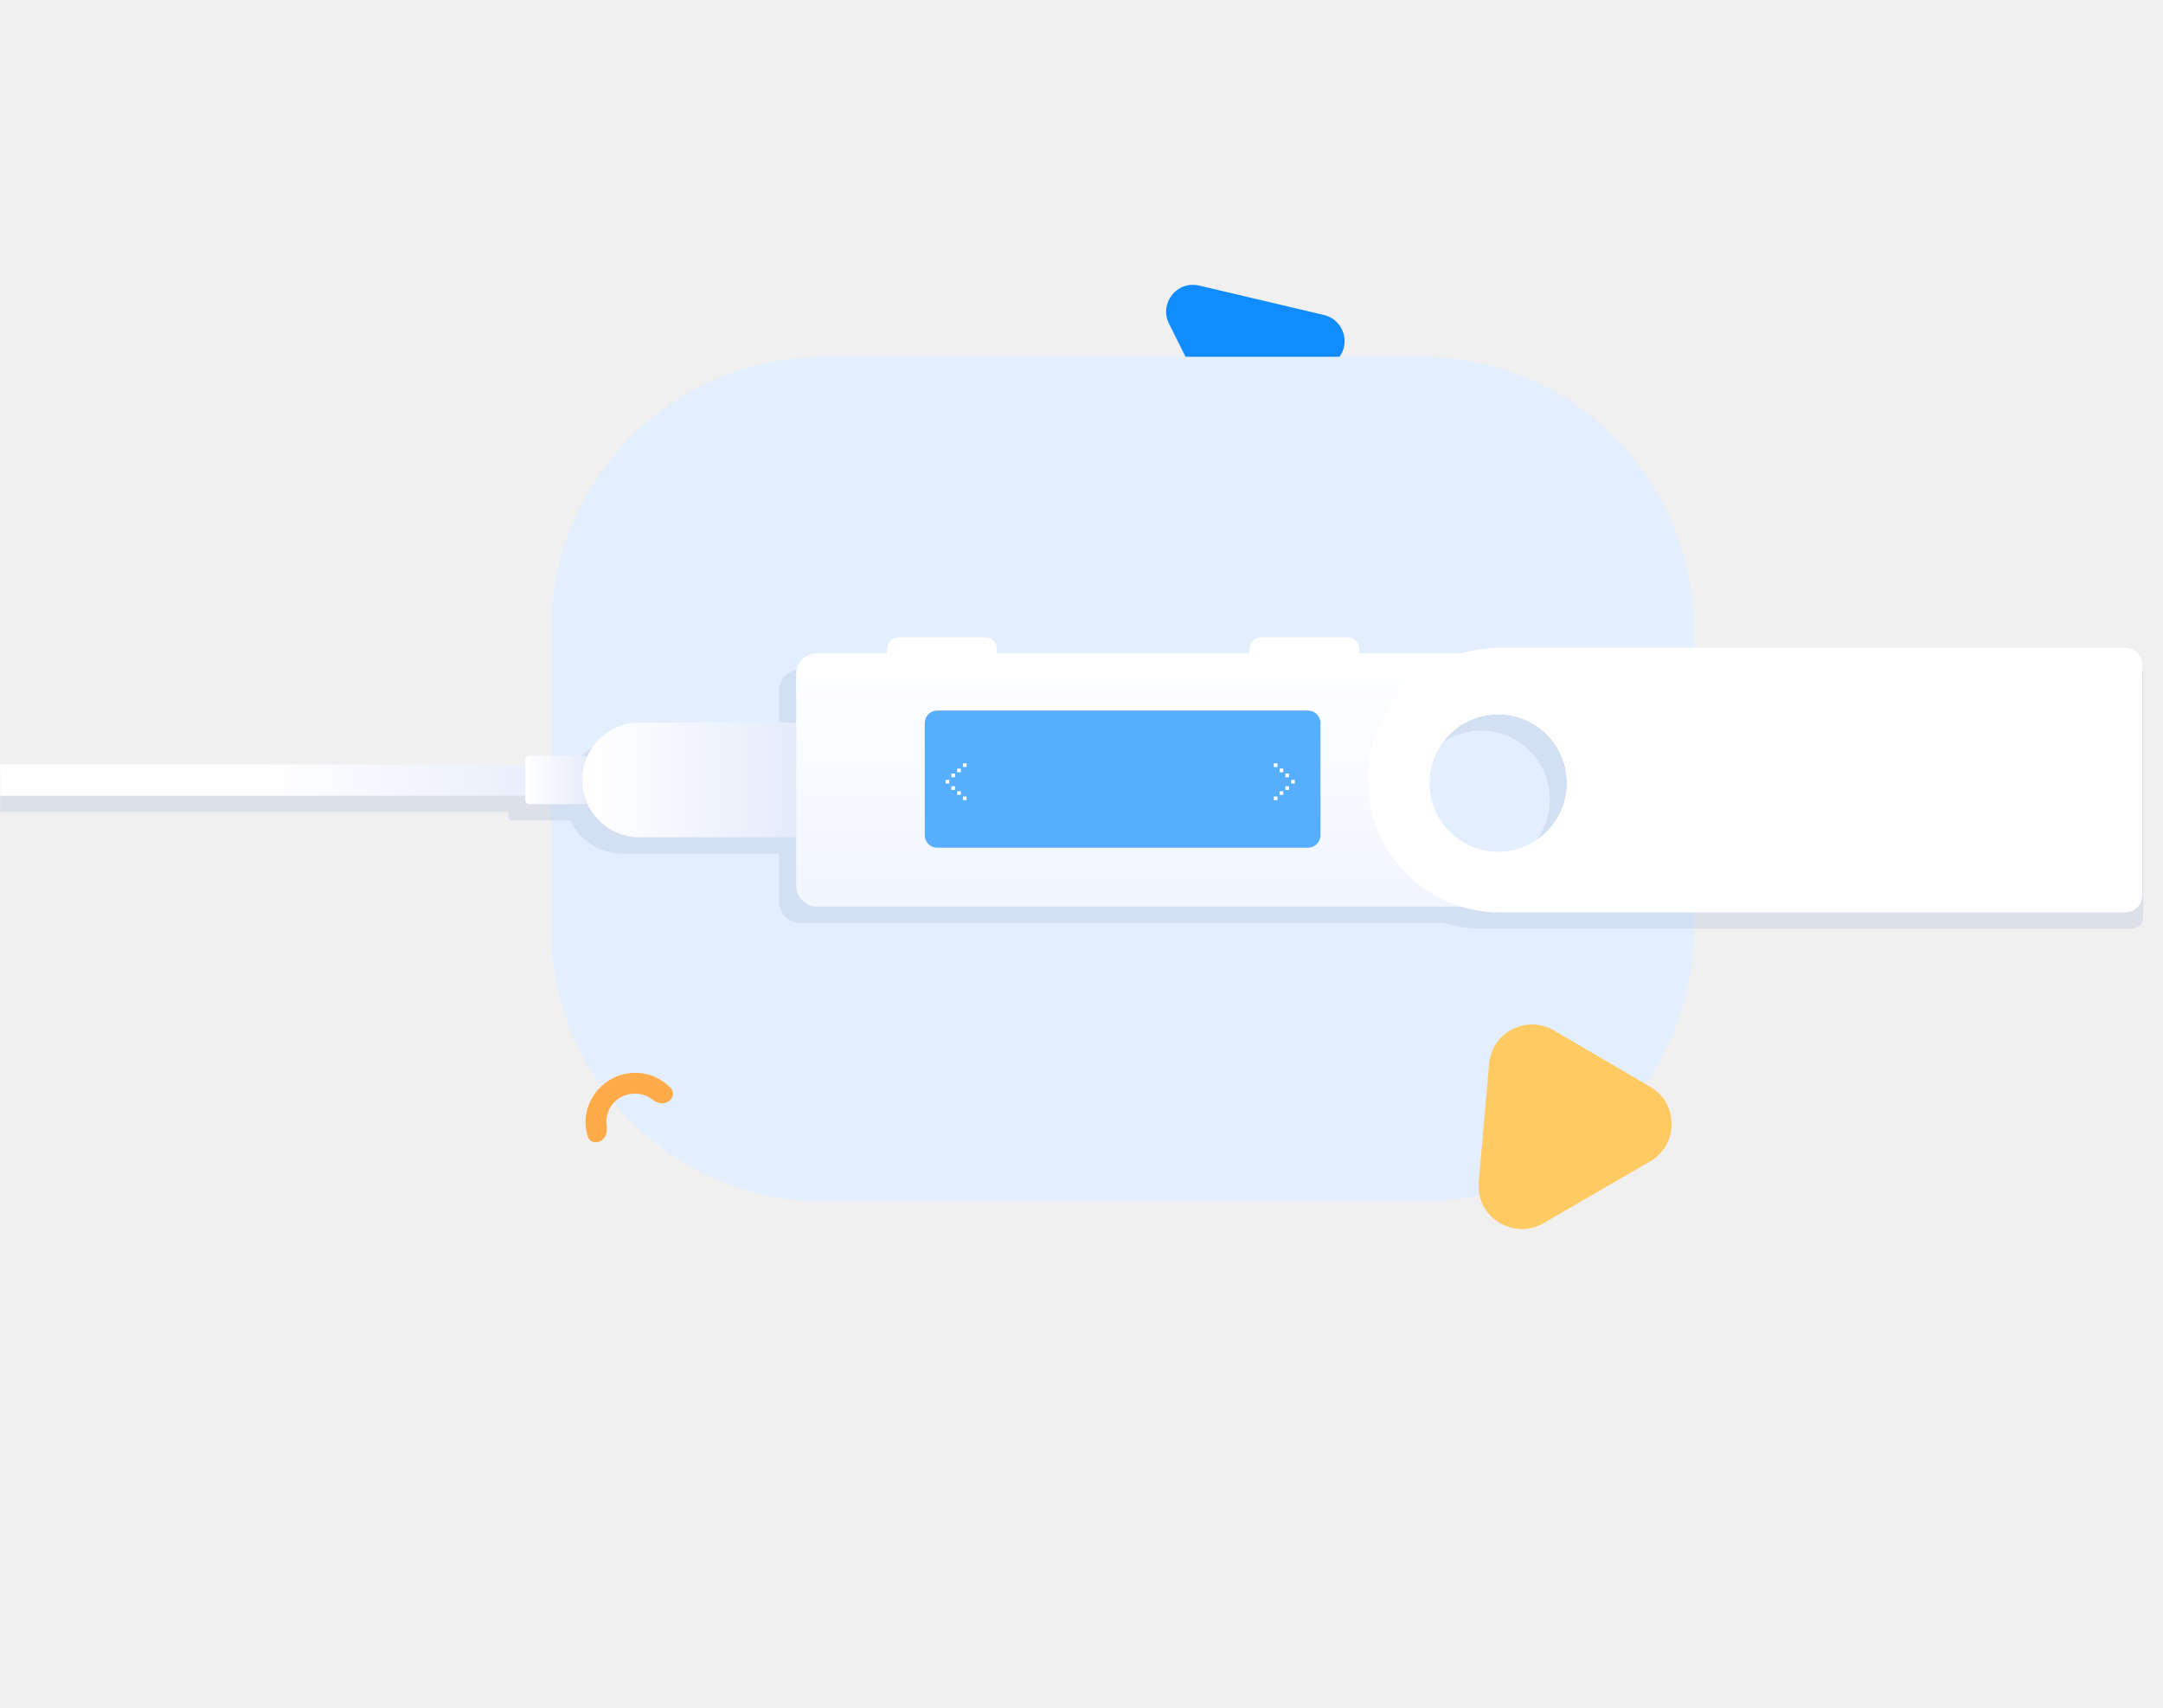
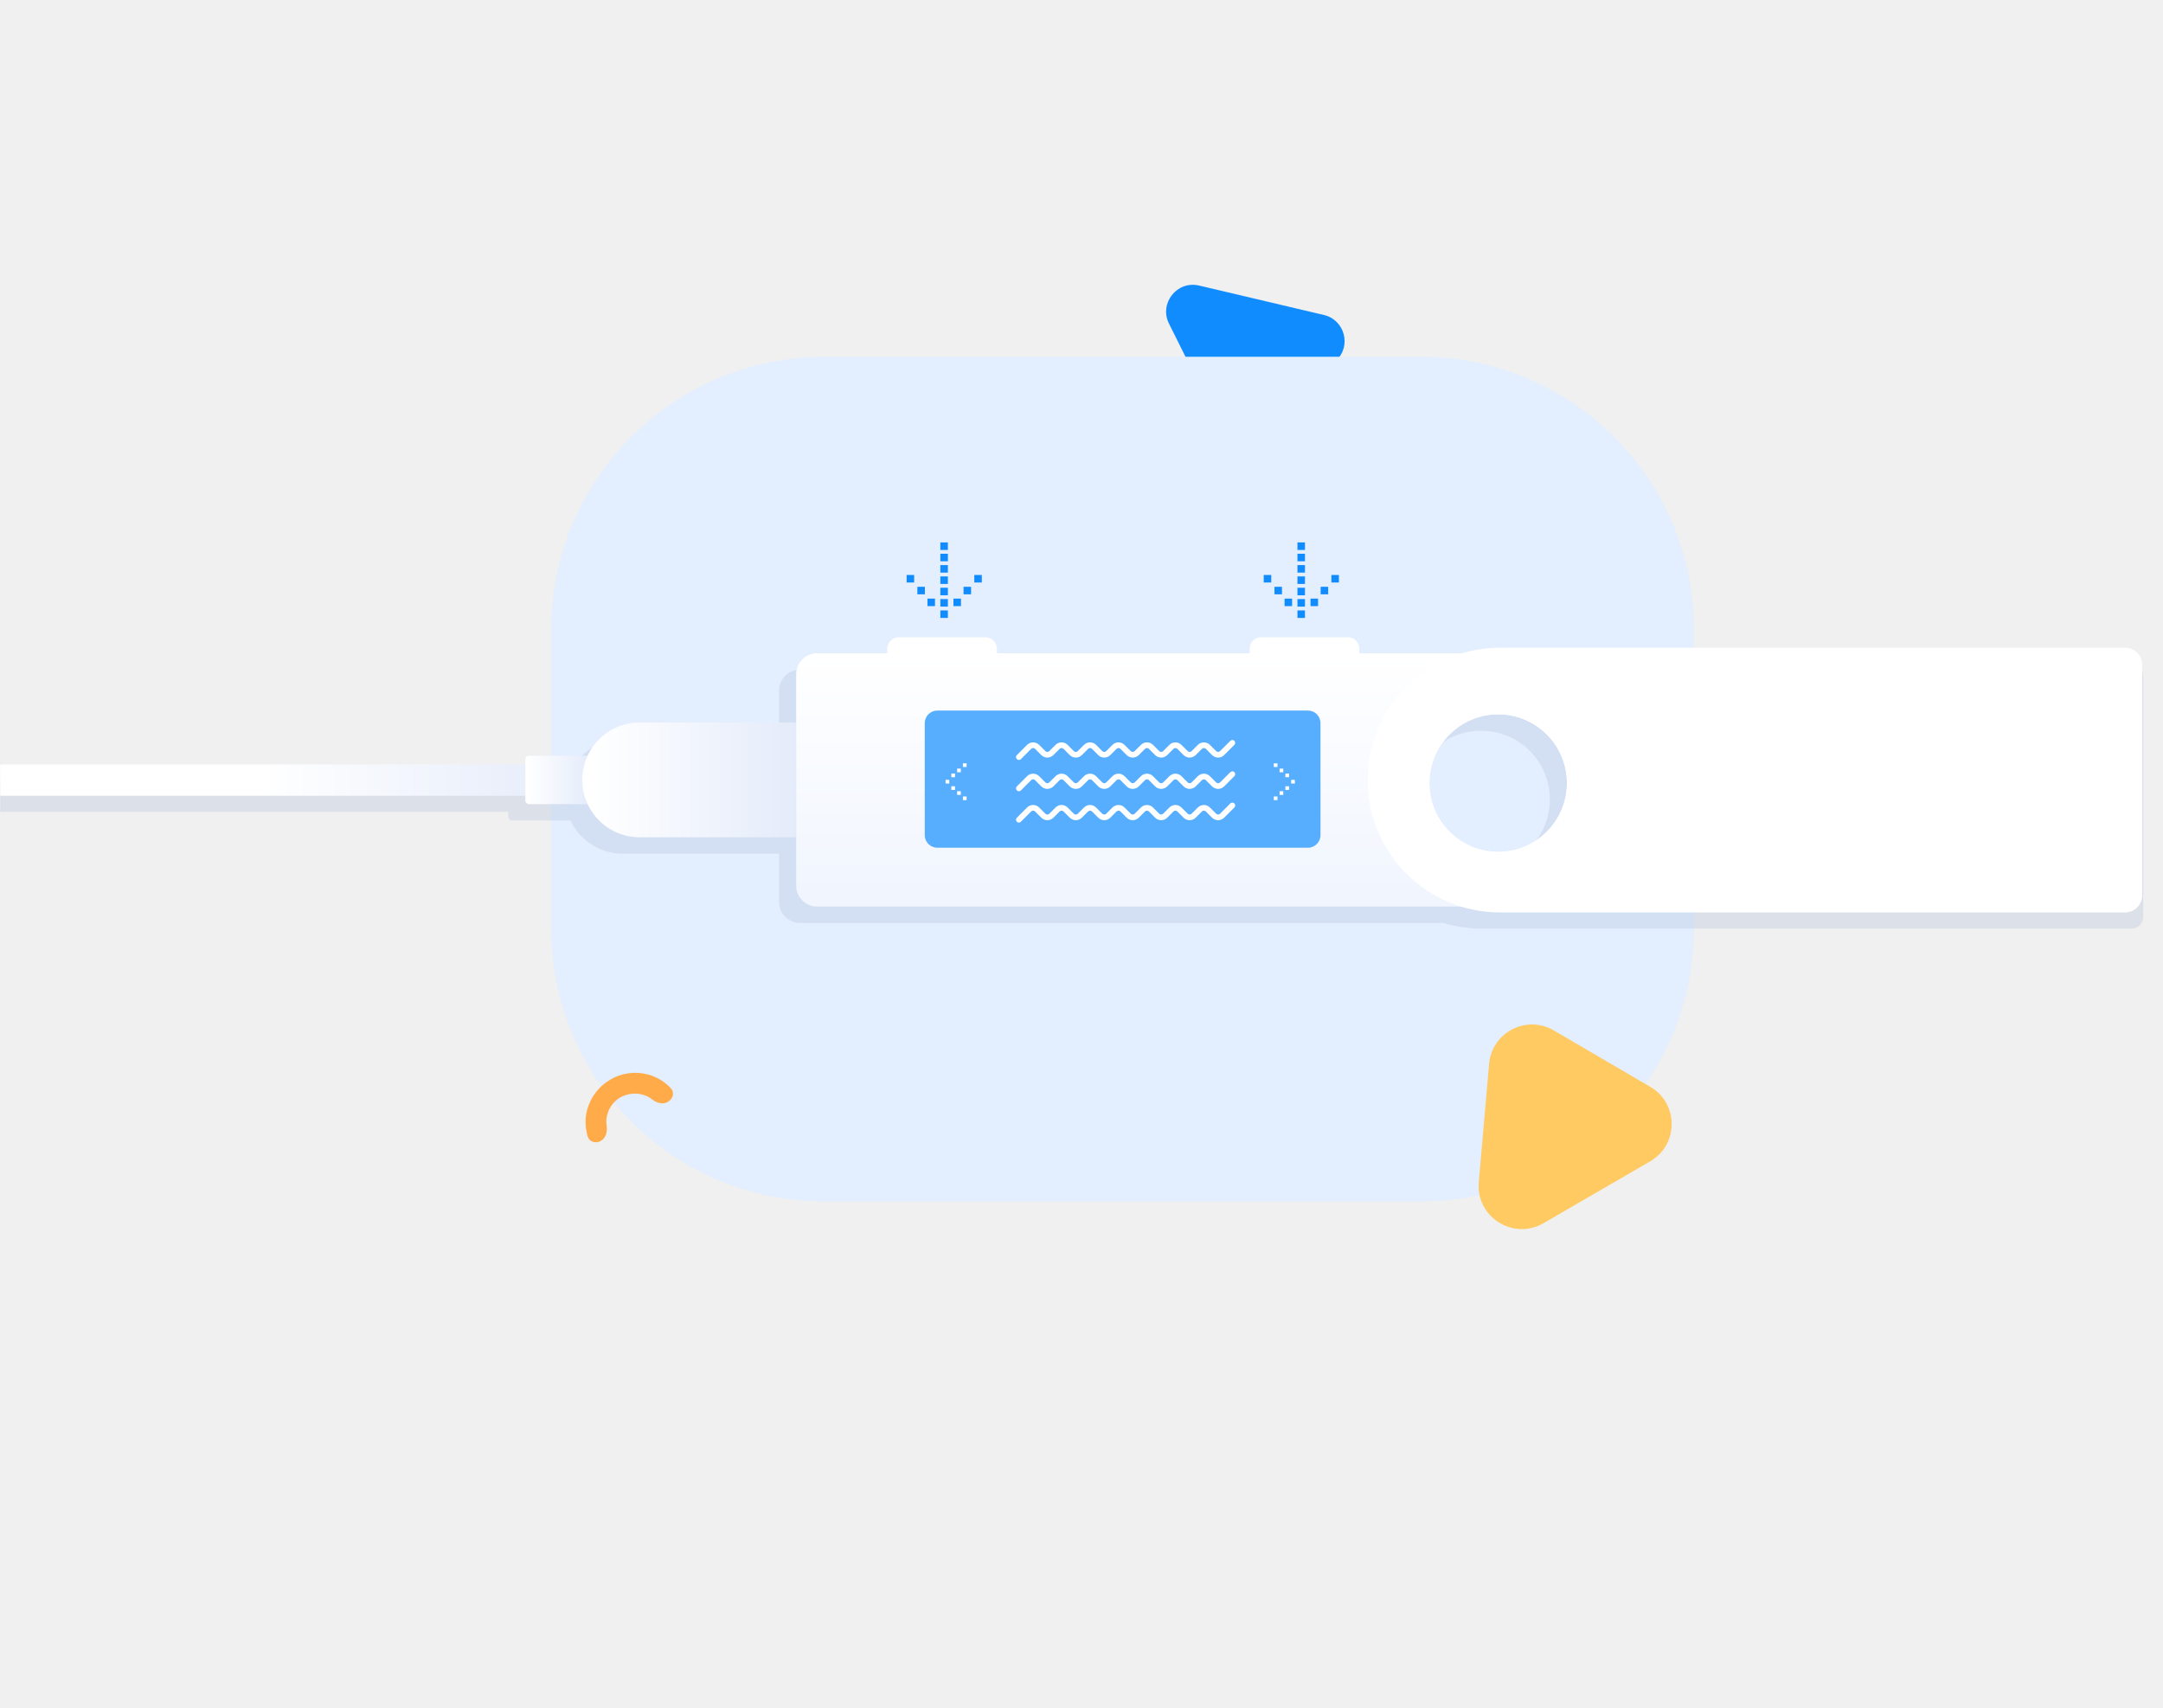
<svg xmlns="http://www.w3.org/2000/svg" width="760" height="600" viewBox="0 0 760 600" fill="none">
-   <path d="M465.163 110.667C472.479 112.385 474.974 121.574 469.44 126.701L442.932 151.294C438.316 155.551 430.929 154.249 428.13 148.599L410.739 113.701C407.204 106.6 413.504 98.483 421.354 100.334L465.163 110.667Z" fill="#108CFF" />
+   <path d="M465.162 110.667C472.478 112.385 474.973 121.574 469.439 126.701L442.931 151.294C438.315 155.551 430.928 154.249 428.129 148.599L410.738 113.701C407.203 106.6 413.503 98.483 421.353 100.334L465.162 110.667Z" fill="#108CFF" />
  <rect x="193.656" y="125.348" width="401.581" height="296.791" rx="96" fill="#E3EEFE" />
  <path d="M211.152 400.826C209.386 401.885 207.094 401.254 206.495 399.292C205.603 396.236 205.444 392.912 206.351 389.74C207.599 385.38 210.468 381.609 214.46 379.295C218.452 376.981 223.106 376.32 227.517 377.481C230.738 378.301 233.546 380.038 235.694 382.317C237.126 383.837 236.496 386.129 234.643 387.137C232.877 388.196 230.635 387.479 229.053 386.22C228.027 385.396 226.851 384.833 225.526 384.529C223.01 383.886 220.342 384.308 218.029 385.513C215.754 386.855 214.057 388.993 213.413 391.508C213.023 392.784 212.943 394.123 213.136 395.389C213.498 397.562 212.868 399.853 211.152 400.826Z" fill="#FFAB49" />
  <path d="M579.763 408.062C589.877 402.246 589.877 387.665 579.848 381.85L545.966 362.043C536.358 356.396 524.137 362.718 523.21 373.843L519.586 415.31C518.49 427.531 531.638 435.875 542.258 429.806L579.763 408.062Z" fill="#FFCA62" />
  <path opacity="0.3" fill-rule="evenodd" clip-rule="evenodd" d="M471.621 233.673V235.26H507.064C511.332 233.969 515.859 233.274 520.548 233.274L749.032 233.274C751.254 233.274 753.056 235.076 753.056 237.298V322.226C753.056 324.448 751.254 326.249 749.032 326.249L520.548 326.249C515.86 326.249 511.334 325.555 507.067 324.265H281.119C277.045 324.265 273.743 320.962 273.743 316.888V299.925H218.706C210.632 299.925 203.669 295.145 200.466 288.268C200.45 288.269 200.433 288.27 200.416 288.271C200.4 288.272 200.383 288.272 200.367 288.272H179.921C179.18 288.272 178.58 287.671 178.58 286.931L178.58 285.232H0.059V274.292H178.58L178.58 272.595C178.58 271.854 179.18 271.253 179.921 271.253H200.367C200.4 271.253 200.433 271.255 200.466 271.257C203.669 264.38 210.632 259.6 218.706 259.6H273.743V242.636C273.743 238.563 277.045 235.26 281.119 235.26H305.741V233.673C305.741 231.451 307.543 229.649 309.765 229.649H340.26C342.482 229.649 344.284 231.451 344.284 233.673V235.26H433.078V233.673C433.078 231.451 434.88 229.649 437.102 229.649H467.597C469.82 229.649 471.621 231.451 471.621 233.673ZM544.559 280.877C544.559 285.879 543.038 290.526 540.434 294.38C536.094 300.804 528.745 305.027 520.409 305.027C512.581 305.027 505.622 301.302 501.209 295.528C498.104 291.465 496.259 286.387 496.259 280.876C496.259 274.208 498.962 268.171 503.332 263.801C507.703 259.43 513.74 256.727 520.409 256.727C527.942 256.727 534.669 260.176 539.098 265.581C541.531 268.55 543.27 272.109 544.068 276.01C544.39 277.582 544.559 279.21 544.559 280.877Z" fill="#B0BFD9" />
-   <path d="M207.708 266.846C207.708 266.105 207.108 265.505 206.367 265.505H185.921C185.181 265.505 184.58 266.105 184.58 266.846V281.182C184.58 281.923 185.181 282.523 185.921 282.523H206.367C207.108 282.523 207.708 281.923 207.708 281.182V266.846Z" fill="url(#paint0_linear)" />
+   <path d="M207.707 266.846C207.707 266.105 207.107 265.505 206.366 265.505H185.92C185.18 265.505 184.579 266.105 184.579 266.846V281.182C184.579 281.923 185.18 282.523 185.92 282.523H206.366C207.107 282.523 207.707 281.923 207.707 281.182V266.846Z" fill="url(#paint0_linear)" />
  <path d="M279.742 253.852H224.706C213.595 253.852 204.589 262.903 204.589 274.014C204.589 285.125 213.595 294.177 224.706 294.177H279.742V253.852Z" fill="url(#paint1_linear)" />
  <path d="M0.059 268.577H184.534V279.577H0.059V268.577Z" fill="url(#paint2_linear)" />
  <path d="M439.078 229.512H477.621V227.925C477.621 225.702 475.819 223.901 473.597 223.901H443.102C440.88 223.901 439.078 225.702 439.078 227.925V229.512Z" fill="white" />
-   <path d="M311.741 229.512H350.284V227.925C350.284 225.702 348.482 223.901 346.26 223.901H315.765C313.543 223.901 311.741 225.702 311.741 227.925V229.512Z" fill="white" />
+   <path d="M311.74 229.512H350.283V227.925C350.283 225.702 348.481 223.901 346.259 223.901H315.764C313.542 223.901 311.74 225.702 311.74 227.925V229.512Z" fill="white" />
  <path fill-rule="evenodd" clip-rule="evenodd" d="M287.119 229.512C283.045 229.512 279.742 232.814 279.742 236.888V311.14C279.742 315.214 283.045 318.516 287.119 318.516H565.625C569.699 318.516 573.001 315.214 573.001 311.14V236.888C573.001 232.814 569.699 229.512 565.625 229.512H287.119ZM526.409 299.279C539.747 299.279 550.559 288.466 550.559 275.129C550.559 261.791 539.747 250.979 526.409 250.979C513.071 250.979 502.259 261.791 502.259 275.129C502.259 288.466 513.071 299.279 526.409 299.279Z" fill="url(#paint3_linear)" />
  <path fill-rule="evenodd" clip-rule="evenodd" d="M527.033 227.576C501.352 227.576 480.533 248.395 480.533 274.076C480.533 299.757 501.352 320.576 527.033 320.576H746.681C749.995 320.576 752.681 317.89 752.681 314.576V233.576C752.681 230.262 749.995 227.576 746.681 227.576H527.033ZM526.409 299.278C539.746 299.278 550.559 288.465 550.559 275.128C550.559 261.79 539.746 250.978 526.409 250.978C513.071 250.978 502.259 261.79 502.259 275.128C502.259 288.465 513.071 299.278 526.409 299.278Z" fill="white" />
  <rect x="324.924" y="249.646" width="139.046" height="48.194" rx="4.412" fill="#57AEFF" />
-   <rect x="333.53" y="275.288" width="1.293" height="1.293" transform="rotate(-180 333.53 275.288)" fill="white" />
+   <rect x="333.531" y="275.288" width="1.293" height="1.293" transform="rotate(-180 333.531 275.288)" fill="white" />
  <rect x="335.562" y="277.542" width="1.293" height="1.293" transform="rotate(-180 335.562 277.542)" fill="white" />
  <rect width="1.293" height="1.293" transform="matrix(-1 -8.74228e-08 -8.74228e-08 1 335.562 271.779)" fill="white" />
-   <rect x="337.595" y="279.278" width="1.293" height="1.293" transform="rotate(-180 337.595 279.278)" fill="white" />
-   <rect width="1.293" height="1.293" transform="matrix(-1 -8.74228e-08 -8.74228e-08 1 337.595 270.042)" fill="white" />
-   <rect x="339.626" y="281.126" width="1.293" height="1.293" transform="rotate(-180 339.626 281.126)" fill="white" />
+   <rect x="337.596" y="279.278" width="1.293" height="1.293" transform="rotate(-180 337.596 279.278)" fill="white" />
+   <rect width="1.293" height="1.293" transform="matrix(-1 -8.74228e-08 -8.74228e-08 1 337.596 270.042)" fill="white" />
+   <rect x="339.627" y="281.126" width="1.293" height="1.293" transform="rotate(-180 339.627 281.126)" fill="white" />
  <rect width="1.293" height="1.293" transform="matrix(-1 -8.74228e-08 -8.74228e-08 1 339.627 268.194)" fill="white" />
-   <rect width="1.293" height="1.293" transform="matrix(1 -8.74228e-08 -8.74228e-08 -1 453.665 275.288)" fill="white" />
-   <rect width="1.293" height="1.293" transform="matrix(1 -8.74228e-08 -8.74228e-08 -1 451.633 277.542)" fill="white" />
-   <rect x="451.633" y="271.779" width="1.293" height="1.293" fill="white" />
-   <rect width="1.293" height="1.293" transform="matrix(1 -8.74228e-08 -8.74228e-08 -1 449.601 279.278)" fill="white" />
-   <rect x="449.601" y="270.042" width="1.293" height="1.293" fill="white" />
-   <rect width="1.293" height="1.293" transform="matrix(1 -8.74228e-08 -8.74228e-08 -1 447.568 281.126)" fill="white" />
-   <rect x="447.568" y="268.194" width="1.293" height="1.293" fill="white" />
+   <rect width="1.293" height="1.293" transform="matrix(1 -8.74228e-08 -8.74228e-08 -1 453.666 275.288)" fill="white" />
+   <rect width="1.293" height="1.293" transform="matrix(1 -8.74228e-08 -8.74228e-08 -1 451.635 277.542)" fill="white" />
+   <rect x="451.635" y="271.779" width="1.293" height="1.293" fill="white" />
+   <rect width="1.293" height="1.293" transform="matrix(1 -8.74228e-08 -8.74228e-08 -1 449.602 279.278)" fill="white" />
+   <rect x="449.602" y="270.042" width="1.293" height="1.293" fill="white" />
+   <rect width="1.293" height="1.293" transform="matrix(1 -8.74228e-08 -8.74228e-08 -1 447.57 281.126)" fill="white" />
+   <rect x="447.57" y="268.194" width="1.293" height="1.293" fill="white" />
+   <rect x="458.518" y="214.468" width="2.642" height="2.642" transform="rotate(90 458.518 214.468)" fill="#108CFF" />
+   <rect x="458.518" y="210.486" width="2.642" height="2.642" transform="rotate(90 458.518 210.486)" fill="#108CFF" />
+   <rect x="458.518" y="206.504" width="2.642" height="2.642" transform="rotate(90 458.518 206.504)" fill="#108CFF" />
+   <rect x="458.518" y="202.522" width="2.642" height="2.642" transform="rotate(90 458.518 202.522)" fill="#108CFF" />
+   <rect x="458.518" y="198.541" width="2.642" height="2.642" transform="rotate(90 458.518 198.541)" fill="#108CFF" />
+   <rect x="458.518" y="194.559" width="2.642" height="2.642" transform="rotate(90 458.518 194.559)" fill="#108CFF" />
+   <rect x="458.518" y="190.577" width="2.642" height="2.642" transform="rotate(90 458.518 190.577)" fill="#108CFF" />
+   <rect x="463.121" y="210.316" width="2.642" height="2.642" transform="rotate(90 463.121 210.316)" fill="#108CFF" />
+   <rect width="2.642" height="2.642" transform="matrix(-4.37114e-08 1 1 4.37114e-08 451.35 210.316)" fill="#108CFF" />
+   <rect x="466.67" y="206.165" width="2.642" height="2.642" transform="rotate(90 466.67 206.165)" fill="#108CFF" />
+   <rect width="2.642" height="2.642" transform="matrix(-4.37114e-08 1 1 4.37114e-08 447.801 206.165)" fill="#108CFF" />
+   <rect x="470.443" y="202.015" width="2.642" height="2.642" transform="rotate(90 470.443 202.015)" fill="#108CFF" />
+   <rect width="2.642" height="2.642" transform="matrix(-4.37114e-08 1 1 4.37114e-08 444.027 202.015)" fill="#108CFF" />
+   <rect x="333.049" y="214.468" width="2.642" height="2.642" transform="rotate(90 333.049 214.468)" fill="#108CFF" />
+   <rect x="333.049" y="210.486" width="2.642" height="2.642" transform="rotate(90 333.049 210.486)" fill="#108CFF" />
+   <rect x="333.049" y="206.504" width="2.642" height="2.642" transform="rotate(90 333.049 206.504)" fill="#108CFF" />
+   <rect x="333.049" y="202.522" width="2.642" height="2.642" transform="rotate(90 333.049 202.522)" fill="#108CFF" />
+   <rect x="333.049" y="198.541" width="2.642" height="2.642" transform="rotate(90 333.049 198.541)" fill="#108CFF" />
+   <rect x="333.049" y="194.559" width="2.642" height="2.642" transform="rotate(90 333.049 194.559)" fill="#108CFF" />
+   <rect x="333.049" y="190.577" width="2.642" height="2.642" transform="rotate(90 333.049 190.577)" fill="#108CFF" />
+   <rect x="337.652" y="210.316" width="2.642" height="2.642" transform="rotate(90 337.652 210.316)" fill="#108CFF" />
+   <rect width="2.642" height="2.642" transform="matrix(-4.37114e-08 1 1 4.37114e-08 325.881 210.316)" fill="#108CFF" />
+   <rect x="341.201" y="206.165" width="2.642" height="2.642" transform="rotate(90 341.201 206.165)" fill="#108CFF" />
+   <rect width="2.642" height="2.642" transform="matrix(-4.37114e-08 1 1 4.37114e-08 322.332 206.165)" fill="#108CFF" />
+   <rect x="344.975" y="202.015" width="2.642" height="2.642" transform="rotate(90 344.975 202.015)" fill="#108CFF" />
+   <rect width="2.642" height="2.642" transform="matrix(-4.37114e-08 1 1 4.37114e-08 318.559 202.015)" fill="#108CFF" />
+   <path d="M358 266L361.586 262.414C362.367 261.633 363.633 261.633 364.414 262.414L366.586 264.586C367.367 265.367 368.633 265.367 369.414 264.586L371.586 262.414C372.367 261.633 373.633 261.633 374.414 262.414L376.586 264.586C377.367 265.367 378.633 265.367 379.414 264.586L381.586 262.414C382.367 261.633 383.633 261.633 384.414 262.414L386.586 264.586C387.367 265.367 388.633 265.367 389.414 264.586L391.586 262.414C392.367 261.633 393.633 261.633 394.414 262.414L396.586 264.586C397.367 265.367 398.633 265.367 399.414 264.586L401.586 262.414C402.367 261.633 403.633 261.633 404.414 262.414L406.586 264.586C407.367 265.367 408.633 265.367 409.414 264.586L411.586 262.414C412.367 261.633 413.633 261.633 414.414 262.414L416.586 264.586C417.367 265.367 418.633 265.367 419.414 264.586L421.586 262.414C422.367 261.633 423.633 261.633 424.414 262.414L426.586 264.586C427.367 265.367 428.633 265.367 429.414 264.586L433 261" stroke="white" stroke-width="2" stroke-linecap="round" stroke-linejoin="round" />
+   <path d="M358 277L361.586 273.414C362.367 272.633 363.633 272.633 364.414 273.414L366.586 275.586C367.367 276.367 368.633 276.367 369.414 275.586L371.586 273.414C372.367 272.633 373.633 272.633 374.414 273.414L376.586 275.586C377.367 276.367 378.633 276.367 379.414 275.586L381.586 273.414C382.367 272.633 383.633 272.633 384.414 273.414L386.586 275.586C387.367 276.367 388.633 276.367 389.414 275.586L391.586 273.414C392.367 272.633 393.633 272.633 394.414 273.414L396.586 275.586C397.367 276.367 398.633 276.367 399.414 275.586L401.586 273.414C402.367 272.633 403.633 272.633 404.414 273.414L406.586 275.586C407.367 276.367 408.633 276.367 409.414 275.586L411.586 273.414C412.367 272.633 413.633 272.633 414.414 273.414L416.586 275.586C417.367 276.367 418.633 276.367 419.414 275.586L421.586 273.414C422.367 272.633 423.633 272.633 424.414 273.414L426.586 275.586C427.367 276.367 428.633 276.367 429.414 275.586L433 272" stroke="white" stroke-width="2" stroke-linecap="round" stroke-linejoin="round" />
+   <path d="M358 288L361.586 284.414C362.367 283.633 363.633 283.633 364.414 284.414L366.586 286.586C367.367 287.367 368.633 287.367 369.414 286.586L371.586 284.414C372.367 283.633 373.633 283.633 374.414 284.414L376.586 286.586C377.367 287.367 378.633 287.367 379.414 286.586L381.586 284.414C382.367 283.633 383.633 283.633 384.414 284.414L386.586 286.586C387.367 287.367 388.633 287.367 389.414 286.586L391.586 284.414C392.367 283.633 393.633 283.633 394.414 284.414L396.586 286.586C397.367 287.367 398.633 287.367 399.414 286.586L401.586 284.414C402.367 283.633 403.633 283.633 404.414 284.414L406.586 286.586C407.367 287.367 408.633 287.367 409.414 286.586L411.586 284.414C412.367 283.633 413.633 283.633 414.414 284.414L416.586 286.586C417.367 287.367 418.633 287.367 419.414 286.586L421.586 284.414C422.367 283.633 423.633 283.633 424.414 284.414L426.586 286.586C427.367 287.367 428.633 287.367 429.414 286.586L433 283" stroke="white" stroke-width="2" stroke-linecap="round" stroke-linejoin="round" />
  <defs>
-     <linearGradient id="paint0_linear" x1="185.411" y1="272.843" x2="207.459" y2="272.843" gradientUnits="userSpaceOnUse">
+     <linearGradient id="paint0_linear" x1="185.41" y1="272.843" x2="207.458" y2="272.843" gradientUnits="userSpaceOnUse">
      <stop stop-color="white" />
      <stop offset="1" stop-color="#E4EBFA" />
    </linearGradient>
    <linearGradient id="paint1_linear" x1="208.207" y1="276.58" x2="280.33" y2="276.58" gradientUnits="userSpaceOnUse">
      <stop stop-color="white" />
      <stop offset="1" stop-color="#E4EBFA" />
    </linearGradient>
    <linearGradient id="paint2_linear" x1="92.296" y1="268.577" x2="204.013" y2="268.577" gradientUnits="userSpaceOnUse">
      <stop stop-color="white" />
      <stop offset="1" stop-color="#E4EBFA" />
    </linearGradient>
    <linearGradient id="paint3_linear" x1="426.372" y1="229.512" x2="426.372" y2="319.325" gradientUnits="userSpaceOnUse">
      <stop stop-color="white" />
      <stop offset="1" stop-color="#F0F5FE" />
    </linearGradient>
  </defs>
</svg>
